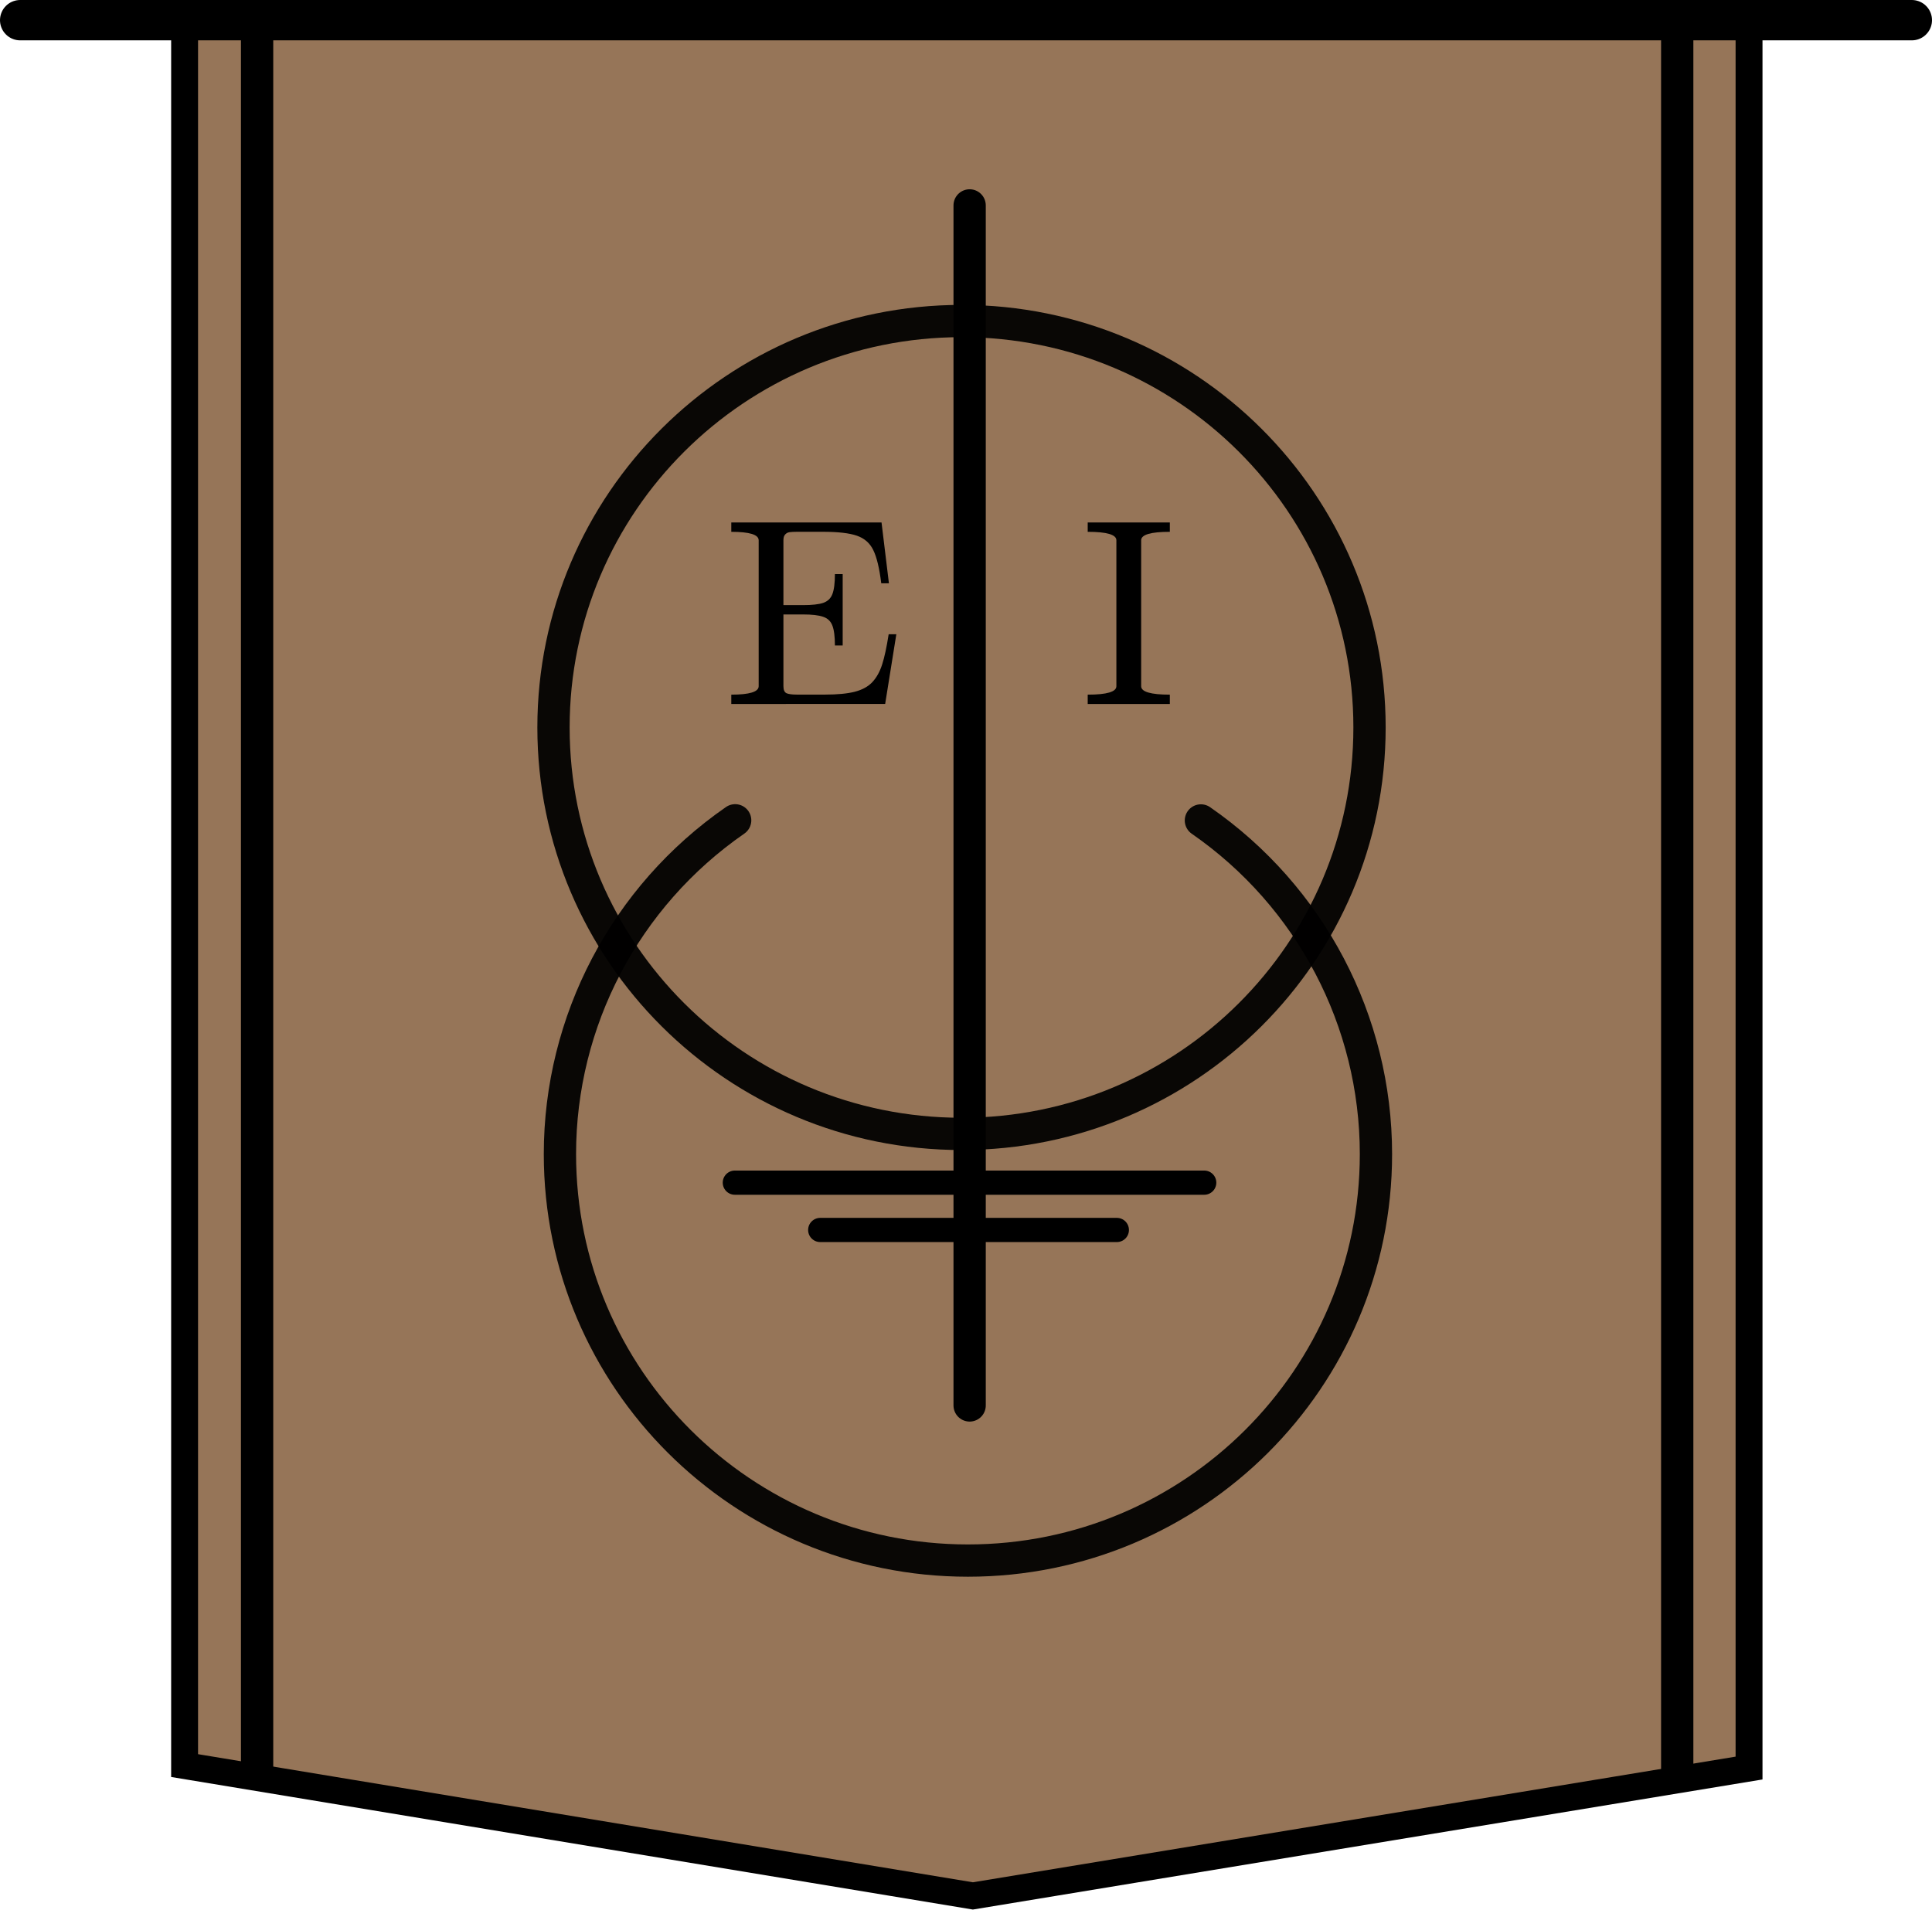
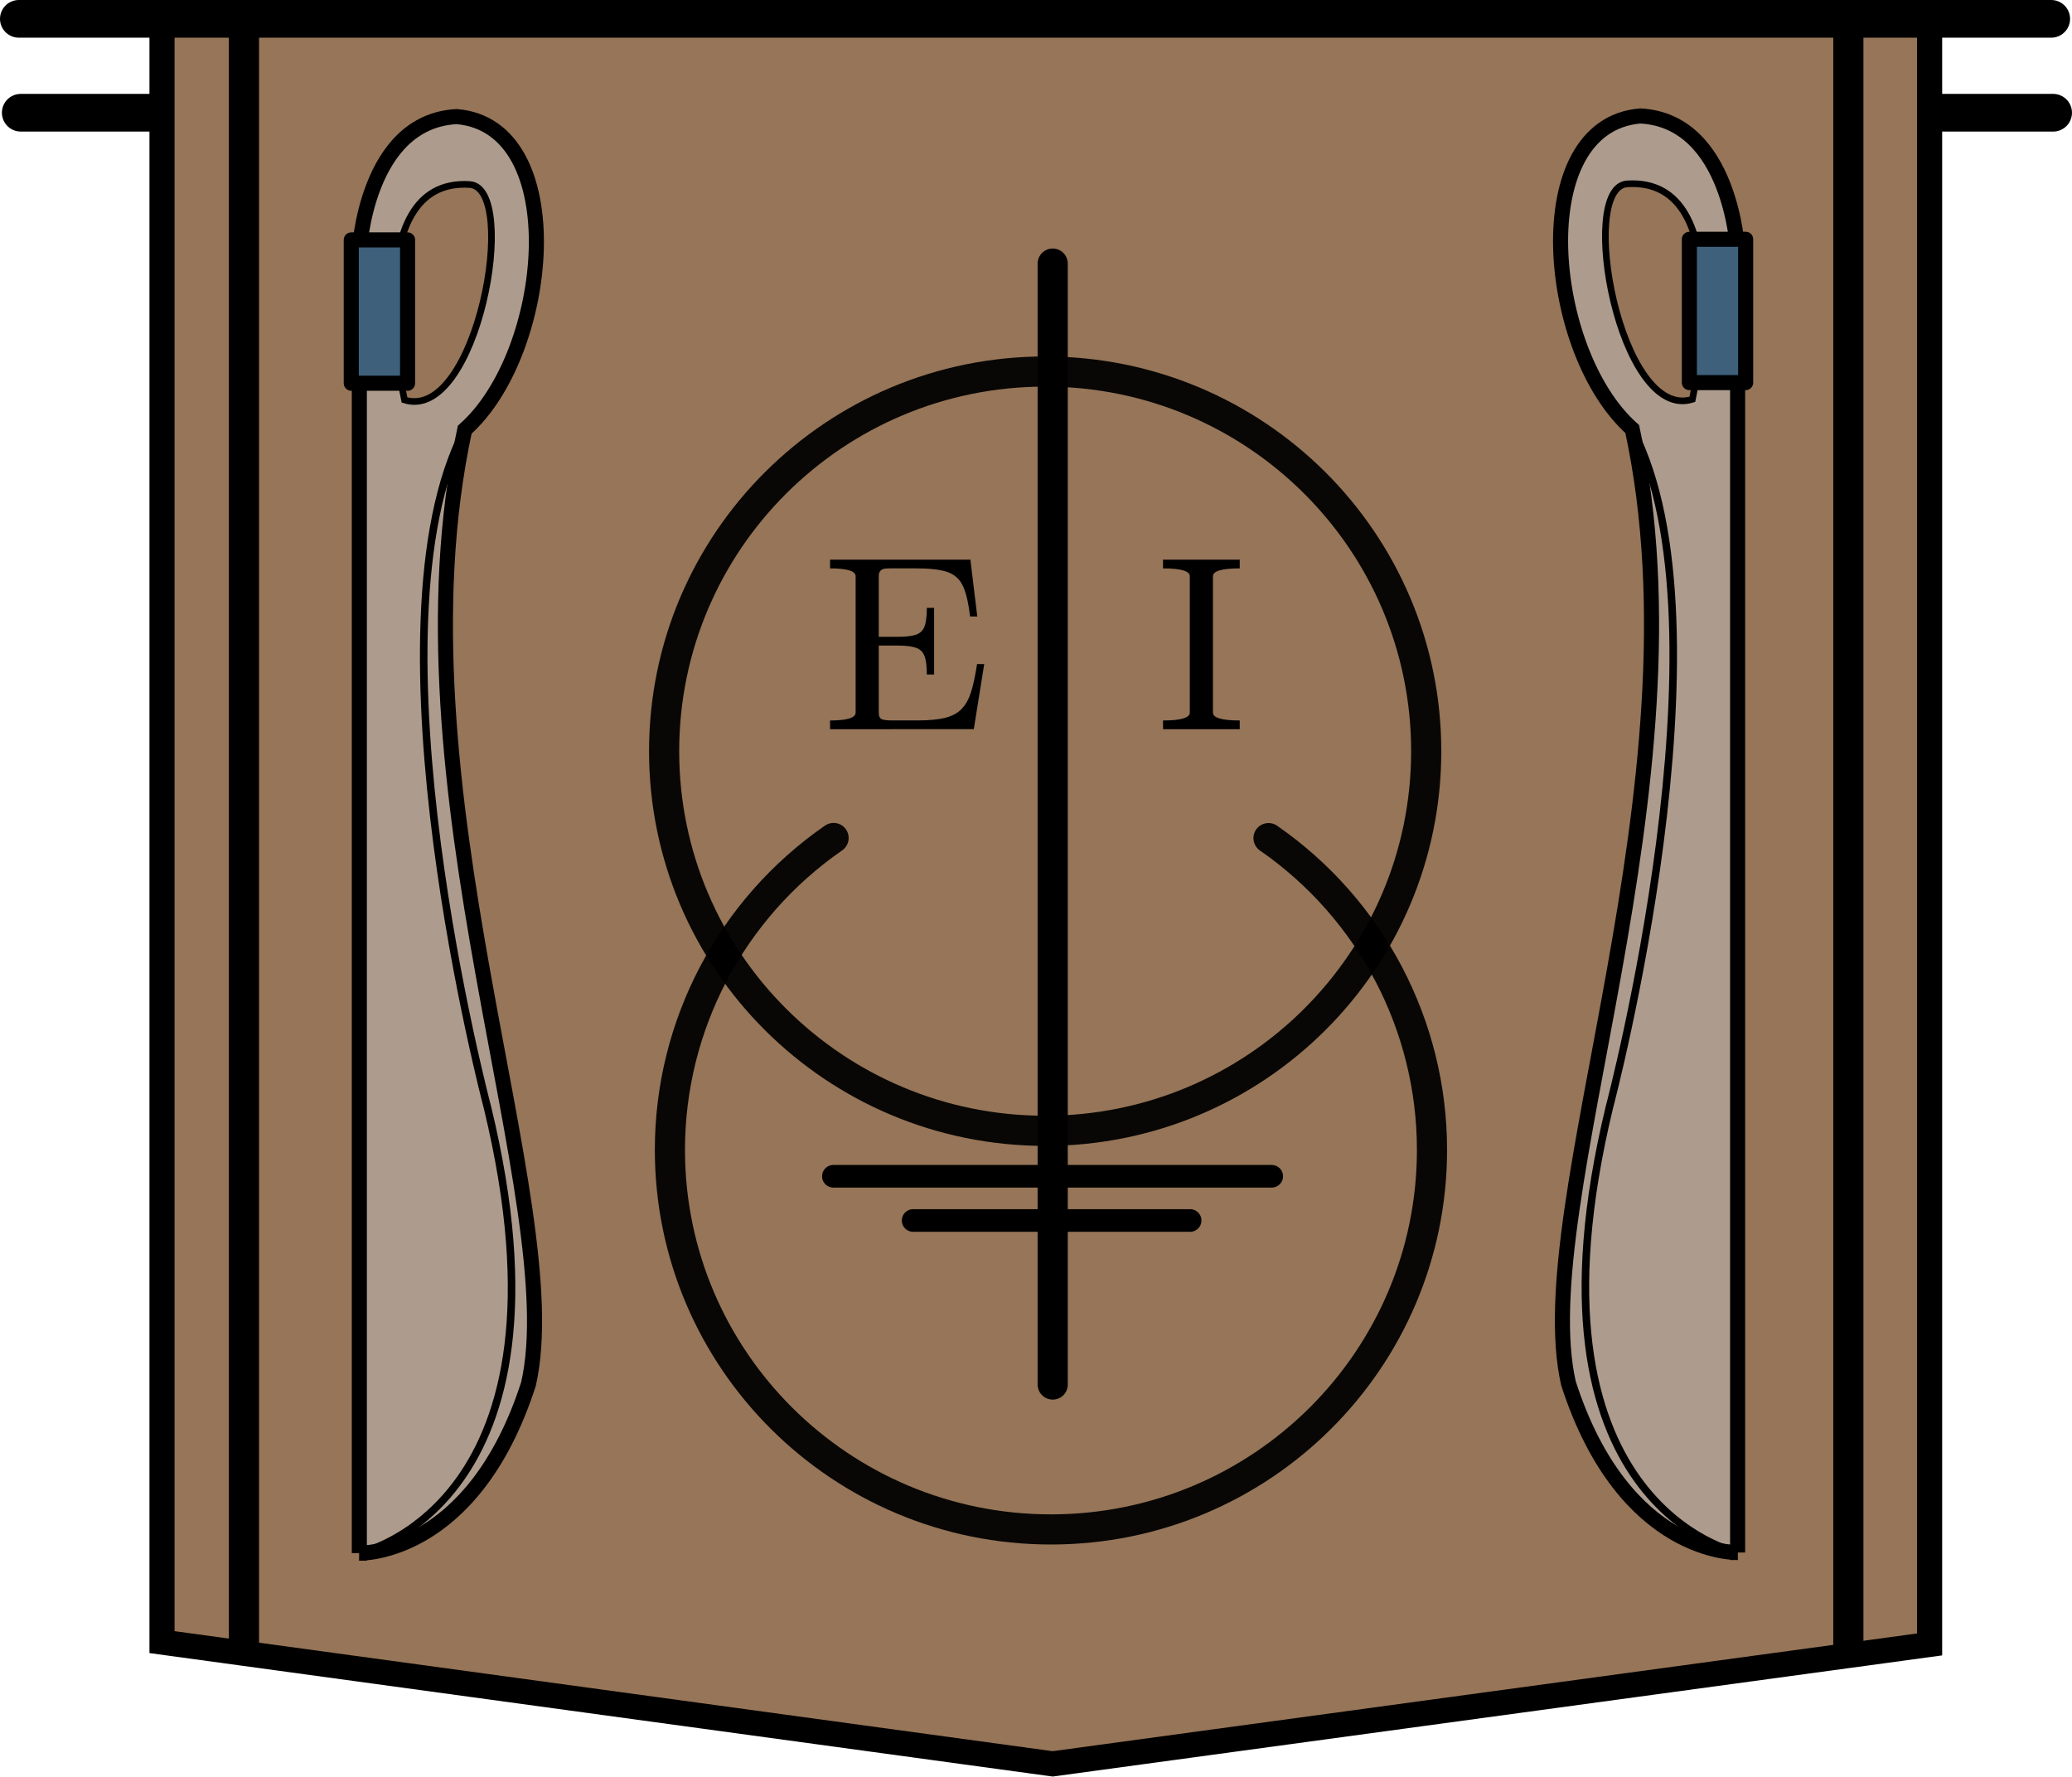
- <svg xmlns="http://www.w3.org/2000/svg" width="71.818mm" height="70.996mm" viewBox="0 0 71.818 70.996" version="1.1" id="svg8">
-   <defs id="defs2" />
-   <g id="layer1" transform="translate(-60.18293,-93.26793)">
-     <path style="fill:#967558;fill-opacity:1;stroke:#000000;stroke-width:1;stroke-linecap:butt;stroke-linejoin:miter;stroke-miterlimit:4;stroke-dasharray:none;stroke-opacity:1" d="m 67.045,94.341 v 64.571 l 29.303,4.846 28.852,-4.754 V 94.249" id="path835" />
-     <path style="fill:none;stroke:#000000;stroke-width:1.5;stroke-linecap:round;stroke-linejoin:miter;stroke-miterlimit:4;stroke-dasharray:none;stroke-opacity:1" d="M 60.933,94.018 H 131.251" id="path833" />
-     <ellipse style="opacity:0.94;fill:none;fill-opacity:1;stroke:#000000;stroke-width:1.2;stroke-linecap:round;stroke-miterlimit:4;stroke-dasharray:none" id="path1809" cx="95.925" cy="120.315" rx="15.167" ry="15.111" />
-     <path id="path1809-6" style="opacity:0.94;fill:none;fill-opacity:1;stroke:#000000;stroke-width:1.2;stroke-linecap:round" d="m 104.824,123.772 a 15.167,15.111 0 0 1 6.507,12.406 v 0 A 15.167,15.111 0 0 1 96.164,151.29 15.167,15.111 0 0 1 80.997,136.178 15.167,15.111 0 0 1 87.511,123.767" />
-     <path style="fill:none;stroke:#000000;stroke-width:1.2;stroke-linecap:round;stroke-linejoin:miter;stroke-miterlimit:4;stroke-dasharray:none;stroke-opacity:1" d="M 96.227,145.522 V 100.905" id="path1840" />
-     <path style="fill:none;stroke:#000000;stroke-width:0.9;stroke-linecap:round;stroke-linejoin:miter;stroke-miterlimit:4;stroke-dasharray:none;stroke-opacity:1" d="m 87.499,137.239 c 1.258,0 17.448,0 17.448,0" id="path1842" />
-     <path style="fill:none;stroke:#000000;stroke-width:0.9;stroke-linecap:round;stroke-linejoin:miter;stroke-miterlimit:4;stroke-dasharray:none;stroke-opacity:1" d="m 90.673,138.998 c 0.795,0 11.026,0 11.026,0" id="path1842-0" />
-     <g aria-label="E  I" id="text1861" style="font-style:normal;font-variant:normal;font-weight:normal;font-stretch:normal;font-size:9.878px;line-height:1.25;font-family:cmr10;-inkscape-font-specification:'cmr10, Normal';font-variant-ligatures:normal;font-variant-caps:normal;font-variant-numeric:normal;font-variant-east-asian:normal;stroke-width:0.465;stroke-miterlimit:4;stroke-dasharray:none">
-       <path d="m 87.367,119.442 v -0.347 q 1.018,0 1.018,-0.314 v -5.426 q 0,-0.314 -1.018,-0.314 v -0.347 h 5.585 l 0.275,2.262 h -0.285 q -0.106,-0.854 -0.299,-1.24 -0.188,-0.386 -0.608,-0.531 -0.42,-0.145 -1.259,-0.145 h -0.969 q -0.178,0 -0.28,0.015 -0.096,0.015 -0.159,0.087 -0.063,0.068 -0.063,0.212 v 2.412 h 0.728 q 0.502,0 0.748,-0.082 0.251,-0.087 0.342,-0.323 0.096,-0.241 0.096,-0.748 h 0.289 v 2.653 h -0.289 q 0,-0.502 -0.096,-0.743 -0.092,-0.241 -0.342,-0.323 -0.246,-0.087 -0.748,-0.087 h -0.728 v 2.667 q 0,0.212 0.121,0.265 0.121,0.048 0.381,0.048 h 1.047 q 0.685,0 1.104,-0.106 0.424,-0.111 0.656,-0.362 0.236,-0.256 0.362,-0.656 0.13,-0.405 0.241,-1.119 h 0.285 l -0.415,2.59 z" style="font-style:normal;font-variant:normal;font-weight:normal;font-stretch:normal;font-size:9.878px;font-family:cmr10;-inkscape-font-specification:'cmr10, Normal';font-variant-ligatures:normal;font-variant-caps:normal;font-variant-numeric:normal;font-variant-east-asian:normal;stroke-width:0.465;stroke-miterlimit:4;stroke-dasharray:none" id="path4672" />
-       <path d="m 100.616,119.442 v -0.347 q 1.066,0 1.066,-0.314 v -5.426 q 0,-0.314 -1.066,-0.314 v -0.347 h 3.053 v 0.347 q -1.066,0 -1.066,0.314 v 5.426 q 0,0.314 1.066,0.314 v 0.347 z" style="font-style:normal;font-variant:normal;font-weight:normal;font-stretch:normal;font-size:9.878px;font-family:cmr10;-inkscape-font-specification:'cmr10, Normal';font-variant-ligatures:normal;font-variant-caps:normal;font-variant-numeric:normal;font-variant-east-asian:normal;stroke-width:0.465;stroke-miterlimit:4;stroke-dasharray:none" id="path4674" />
+ <svg xmlns="http://www.w3.org/2000/svg" width="82.474mm" height="70.711mm" version="1.1" viewBox="0 0 82.474 70.711">
+   <g transform="translate(-61.878 -93.551)">
+     <path d="m62.704 98.038h80.897" fill="none" stroke="#000" stroke-linecap="round" stroke-width="1.5" />
+     <path d="m68.327 94.341v64.571l35.452 4.846 34.905-4.754v-64.753" fill="#967558" stroke="#000" />
+     <g fill="none" stroke="#000" stroke-linecap="round">
+       <path d="m62.628 94.301h80.897" stroke-width="1.5" />
+       <ellipse cx="103.48" cy="123.45" rx="15.167" ry="15.111" opacity=".94" stroke-width="1.2" />
+       <path d="m112.37 126.91a15.167 15.111 0 0 1 6.507 12.406 15.167 15.111 0 0 1-15.167 15.111 15.167 15.111 0 0 1-15.167-15.111 15.167 15.111 0 0 1 6.515-12.411" opacity=".94" stroke-width="1.2" />
+       <g>
+         <path d="m103.78 148.66v-44.617" stroke-width="1.2" />
+         <path d="m95.05 140.37h17.448" stroke-width=".9" />
+         <path d="m98.224 142.13h11.026" stroke-width=".9" />
+       </g>
    </g>
-     <path style="fill:none;stroke:#000000;stroke-width:1.2;stroke-linecap:butt;stroke-linejoin:miter;stroke-miterlimit:4;stroke-dasharray:none;stroke-opacity:1" d="M 122.53,159.164 V 93.989" id="path1840-5" />
-     <path style="fill:none;stroke:#000000;stroke-width:1.2;stroke-linecap:butt;stroke-linejoin:miter;stroke-miterlimit:4;stroke-dasharray:none;stroke-opacity:1" d="M 69.74,159.045 V 94.206" id="path1840-5-9" />
+     <g transform="translate(7.5512 3.135)" stroke-width=".465" style="font-variant-caps:normal;font-variant-east-asian:normal;font-variant-ligatures:normal;font-variant-numeric:normal" aria-label="E  I">
+       <path d="m87.367 119.44v-0.347q1.018 0 1.018-0.314v-5.426q0-0.314-1.018-0.314v-0.347h5.585l0.275 2.262h-0.285q-0.106-0.854-0.299-1.24-0.188-0.386-0.608-0.531-0.42-0.145-1.259-0.145h-0.969q-0.178 0-0.28 0.015-0.096 0.015-0.159 0.087-0.063 0.068-0.063 0.212v2.412h0.728q0.502 0 0.748-0.082 0.251-0.087 0.342-0.323 0.096-0.241 0.096-0.748h0.289v2.653h-0.289q0-0.502-0.096-0.743-0.092-0.241-0.342-0.323-0.246-0.087-0.748-0.087h-0.728v2.667q0 0.212 0.121 0.265 0.121 0.048 0.381 0.048h1.047q0.685 0 1.105-0.106 0.424-0.111 0.656-0.362 0.236-0.256 0.362-0.656 0.13-0.405 0.241-1.119h0.285l-0.415 2.59z" style="font-variant-caps:normal;font-variant-east-asian:normal;font-variant-ligatures:normal;font-variant-numeric:normal" />
+       <path d="m100.62 119.44v-0.347q1.066 0 1.066-0.314v-5.426q0-0.314-1.066-0.314v-0.347h3.053v0.347q-1.066 0-1.066 0.314v5.426q0 0.314 1.066 0.314v0.347z" style="font-variant-caps:normal;font-variant-east-asian:normal;font-variant-ligatures:normal;font-variant-numeric:normal" />
+     </g>
+     <g stroke="#000">
+       <g>
+         <path d="m135.45 159.16v-65.174" fill="none" stroke-width="1.2" />
+         <path d="m71.588 159.04v-64.839" fill="none" stroke-width="1.2" />
+         <path d="m76.181 155.37v-51.836s0.261-5.152 3.873-5.342c4.584 0.378 3.765 9.409 0.322 12.461-3.072 14.182 4.161 30.848 2.538 37.984-2.223 6.888-6.734 6.733-6.734 6.733z" fill="#ad9c8d" stroke-width=".6" />
+         <path d="m76.181 155.37s8.947-1.87 5.098-17.747c0 0-5.045-19.037-0.903-26.97" fill="none" stroke-width=".3" />
+       </g>
+       <path d="m77.978 109.47c2.89 0.909 4.597-8.44 2.596-8.575-4.538-0.288-2.596 8.575-2.596 8.575z" fill="#967558" stroke-width=".265px" />
+       <rect x="75.86" y="103.1" width="2.241" height="5.705" fill="#3e607b" stroke-linecap="round" stroke-linejoin="round" stroke-width=".6" />
+     </g>
+     <g transform="translate(-.2177 -.18555)" stroke="#000">
+       <g>
+         <path d="m131.26 155.53v-51.836s-0.261-5.152-3.873-5.342c-4.584 0.378-3.765 9.409-0.322 12.461 3.072 14.182-4.161 30.848-2.538 37.984 2.223 6.888 6.734 6.733 6.734 6.733z" fill="#ad9c8d" stroke-width=".6" />
+         <path d="m131.26 155.53s-8.947-1.87-5.098-17.747c0 0 5.045-19.037 0.903-26.97" fill="none" stroke-width=".3" />
+         <path d="m129.46 109.63c-2.89 0.909-4.597-8.44-2.596-8.575 4.538-0.288 2.596 8.575 2.596 8.575z" fill="#967558" stroke-width=".265px" />
+       </g>
+       <rect transform="scale(-1,1)" x="-131.58" y="103.26" width="2.241" height="5.705" fill="#3e607b" stroke-linecap="round" stroke-linejoin="round" stroke-width=".6" />
+     </g>
  </g>
</svg>
